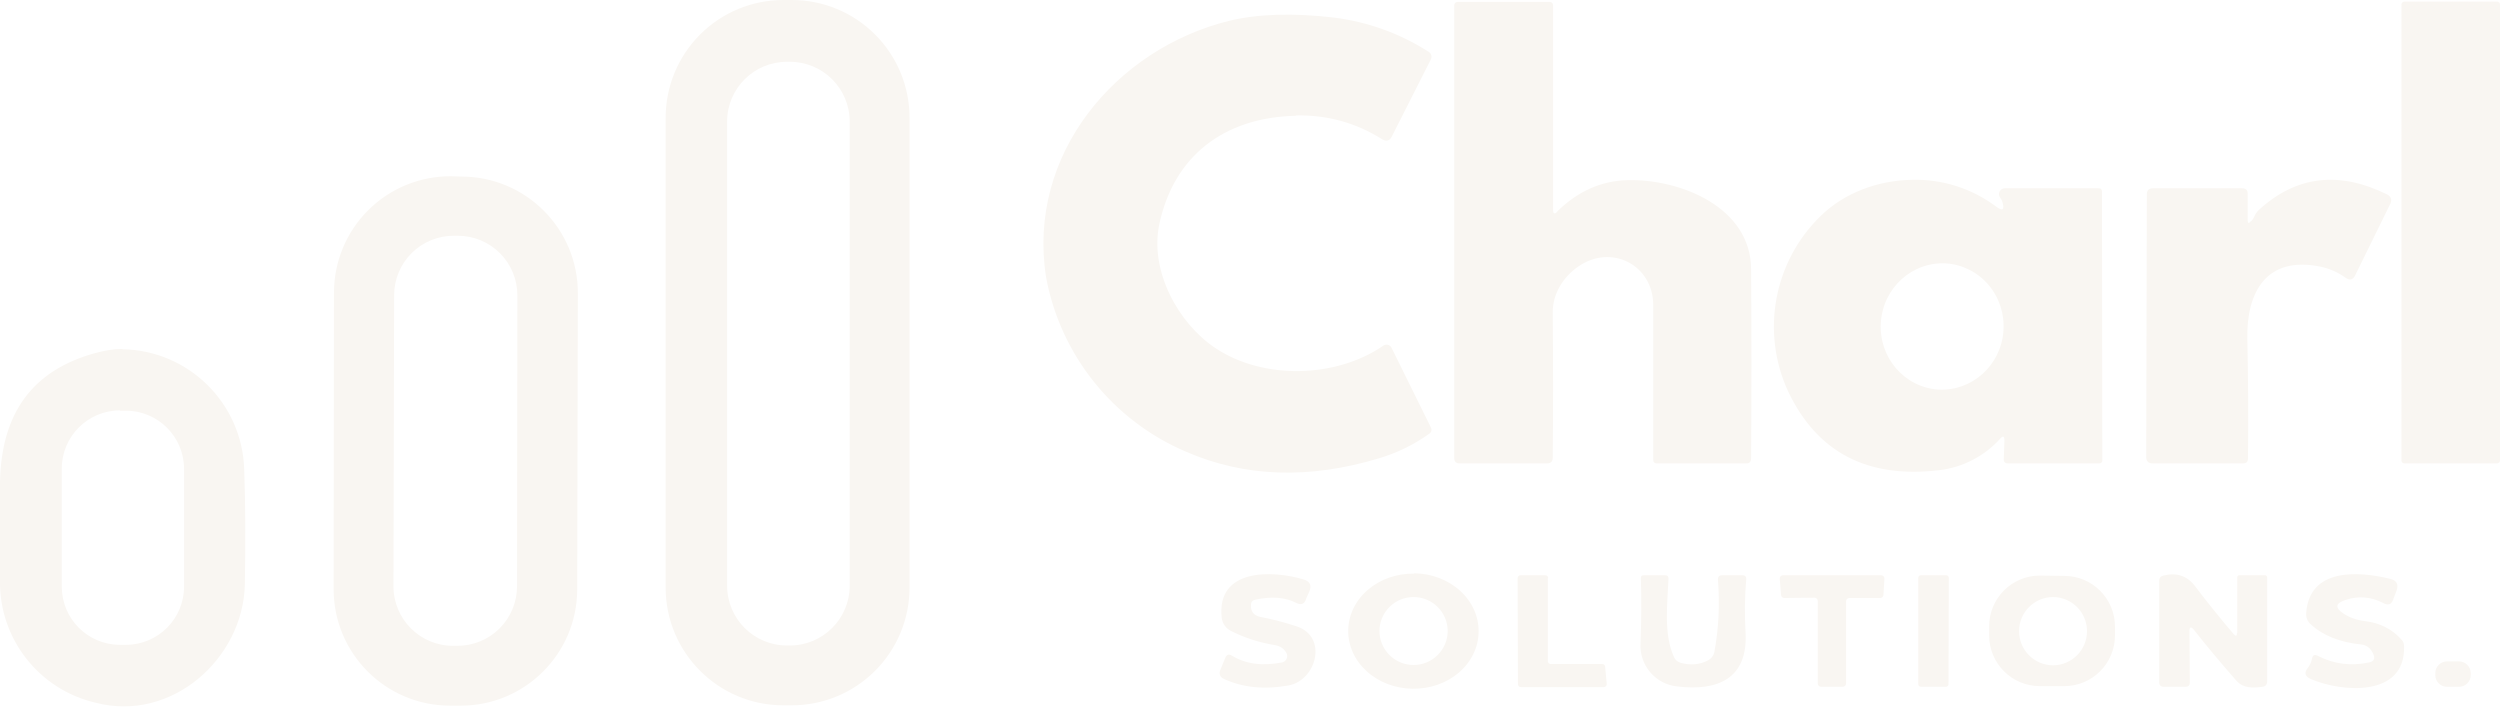
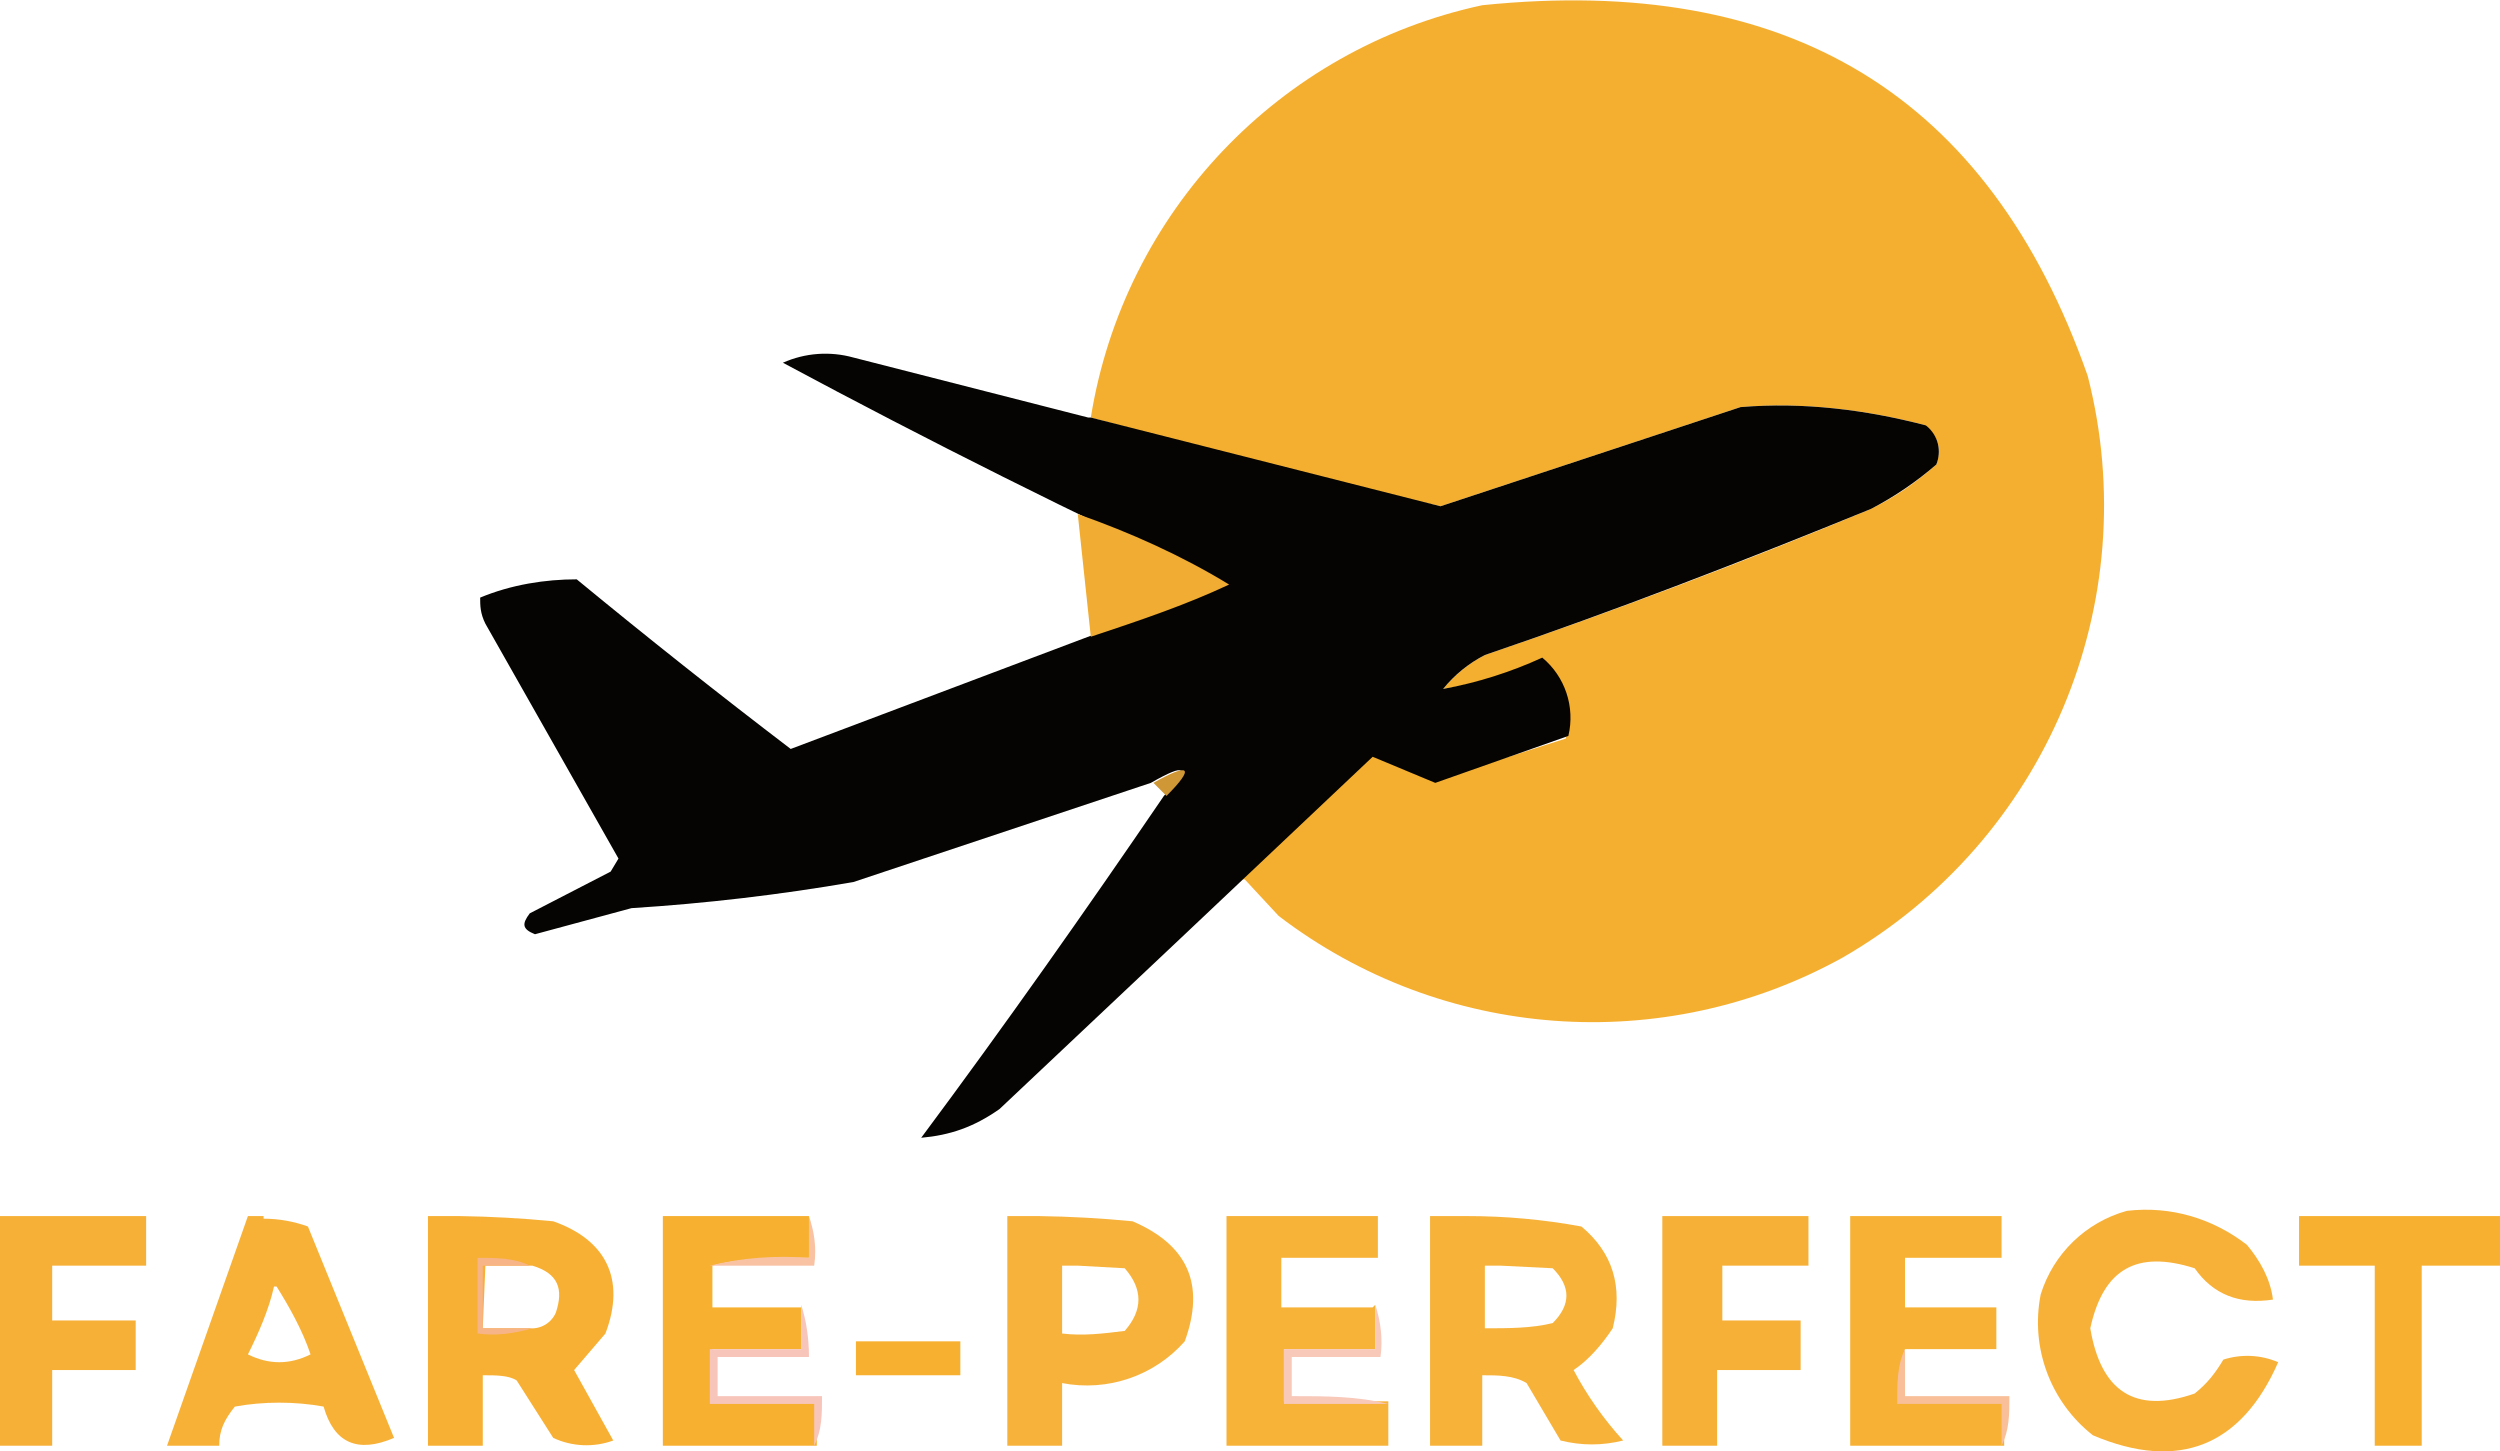
- <svg xmlns="http://www.w3.org/2000/svg" xml:space="preserve" viewBox="0 0 76.88 21.72">
-   <path fill="#f9f6f2" d="M24.09 0a3.62 3.62 0 0 0-3.62 3.63v14.44a3.62 3.62 0 0 0 3.62 3.62h.25a3.62 3.62 0 0 0 3.63-3.62V3.63A3.62 3.62 0 0 0 24.34 0zm.11 1.9h.09a1.84 1.84 0 0 1 1.84 1.83v14.28a1.84 1.84 0 0 1-1.84 1.84h-.09a1.84 1.84 0 0 1-1.84-1.84V3.73A1.84 1.84 0 0 1 24.2 1.9zm23.69 4.6q.95-.93 2.16-.96c1.62-.04 3.8.83 3.8 2.75q.02 2.92 0 5.8 0 .16-.14.16h-2.78a.1.1 0 0 1-.09-.1V9.38c0-1.22-1.28-1.9-2.31-1.18-.46.32-.79.84-.78 1.42q.02 2.36 0 4.45 0 .18-.17.18h-2.7q-.16 0-.16-.17V.16a.1.1 0 0 1 .1-.1h2.84a.1.1 0 0 1 .1.09v6.3q0 .19.13.06zm28.99 7.66a.09.09 0 0 1-.09.09h-2.84a.09.09 0 0 1-.1-.1v-14a.09.09 0 0 1 .1-.1h2.84a.09.09 0 0 1 .09.1zM39.85 3.56c-2.22.05-3.76 1.25-4.2 3.34-.3 1.43.58 3.04 1.72 3.8 1.46.98 3.7.94 5.17-.07a.17.17 59.3 0 1 .25.06L44 13.14q.06.12-.05.2-.7.5-1.53.75-3.24.98-5.95-.2a7.27 7.27 0 0 1-4.3-5.36c-.6-3.78 2.15-7.03 5.63-7.89q1.32-.32 3.22-.1 1.57.2 2.91 1.05a.18.18 29.4 0 1 .07.24L42.8 4.2q-.1.2-.3.08-1.21-.76-2.65-.73zM13.86 5.42A3.58 3.58 0 0 0 10.27 9l-.01 9.12a3.58 3.58 0 0 0 3.57 3.58h.34a3.58 3.58 0 0 0 3.58-3.57l.02-9.11a3.58 3.58 0 0 0-3.57-3.59zm.1 1.83h.12a1.83 1.83 0 0 1 1.83 1.84l-.01 8.94a1.83 1.83 0 0 1-1.84 1.83h-.13a1.83 1.83 0 0 1-1.83-1.83l.02-8.95a1.83 1.83 0 0 1 1.84-1.83zm44.83-1.72c-1.05.02-2.07.4-2.8 1.11a4.75 4.75 0 0 0-1 5.4c.89 1.87 2.43 2.68 4.64 2.42a3 3 0 0 0 1.88-.97c.09-.1.13-.08.13.06l-.02.58a.11.11 1.3 0 0 .11.12h2.82a.09.09 0 0 0 .1-.1l-.01-8.26c0-.06-.03-.1-.1-.1h-2.89a.18.18 0 0 0-.14.29c.03.04.06.09.07.14.07.24 0 .28-.2.13a4.13 4.13 0 0 0-2.6-.82zm1.06 2.57a1.9 1.94 3.8 0 1 1.76 2.07 1.9 1.94 3.8 0 1-2.01 1.81 1.9 1.94 3.8 0 1-1.76-2.06 1.9 1.94 3.8 0 1 2.01-1.82zm9.38-1.3q.05-.05.08-.11.05-.13.15-.23 1.72-1.58 3.95-.48.18.1.1.28l-1.08 2.2q-.1.22-.3.08-.35-.25-.77-.34c-1.66-.34-2.28.78-2.25 2.22q.04 1.84.02 3.68 0 .15-.15.15H66.2q-.2 0-.2-.2l.02-8.08q0-.18.19-.18h2.74q.17 0 .17.16v.81q0 .17.1.04zM3.77 10.73c-.28 0-.56.05-.85.13C1 11.39.04 12.7 0 14.83v3.01a3.8 3.8 0 0 0 2.94 3.77c2.33.61 4.54-1.35 4.59-3.64.02-1.27.02-2.45-.02-3.53a3.81 3.81 0 0 0-3.75-3.7zm-.08 1.9h.19a1.79 1.79 0 0 1 1.78 1.78v3.63a1.79 1.79 0 0 1-1.78 1.79h-.2a1.79 1.79 0 0 1-1.78-1.79v-3.63a1.79 1.79 0 0 1 1.79-1.79zm36.18 6.63c.98.32.61 1.67-.25 1.82q-1.13.2-2-.21-.15-.08-.1-.25l.16-.39q.06-.15.2-.07.63.39 1.55.21a.2.2 0 0 0 .13-.29q-.11-.2-.35-.24-.73-.12-1.36-.44a.52.52 10.1 0 1-.28-.4c-.17-1.53 1.56-1.47 2.52-1.18q.3.09.17.38l-.09.2q-.07.26-.31.14-.5-.26-1.25-.1-.14.03-.14.16-.02.3.28.37.54.1 1.12.29zm3.62-1.62a2 1.77.7 0 0-2.03 1.74 2 1.77.7 0 0 1.98 1.8 2 1.77.7 0 0 2.03-1.75 2 1.77.7 0 0-1.98-1.8zm-.02.72a1.05 1.05 0 0 1 1.05 1.04 1.05 1.05 0 0 1-1.05 1.05 1.05 1.05 0 0 1-1.05-1.05 1.05 1.05 0 0 1 1.05-1.04zm4.13-.59v2.57a.09.09 0 0 0 .08.08h1.58a.09.09 0 0 1 .1.07l.05.54a.09.09 0 0 1-.09.1h-2.54a.09.09 0 0 1-.1-.1l-.01-3.25a.09.09 0 0 1 .08-.09h.76a.09.09 0 0 1 .1.08zm4.07 2.61q.47.13.85-.07a.38.38-8.4 0 0 .2-.26q.2-1.08.11-2.22-.01-.14.13-.14h.62q.13 0 .12.13-.07.78-.02 1.65c.07 1.4-.86 1.79-2.1 1.64a1.26 1.26 0 0 1-1.13-1.34q.04-1.05.01-2 0-.08.09-.08h.66q.1 0 .1.1c-.03.76-.16 1.7.17 2.42q.06.13.2.17zm4.13-2-.93.01a.1.1 0 0 1-.1-.1l-.04-.5a.1.1 0 0 1 .1-.1h3.02a.1.1 0 0 1 .1.1l-.03.5a.1.1 0 0 1-.1.1h-.95a.1.1 0 0 0-.1.1v2.53a.1.1 0 0 1-.1.1H56a.1.1 0 0 1-.1-.1v-2.54a.1.1 0 0 0-.1-.1zm4.12 2.66a.08.08 0 0 1-.08.08h-.77a.08.08 0 0 1-.08-.08v-3.27a.08.08 0 0 1 .09-.08h.76a.08.08 0 0 1 .09.08zm2.81-3.34a1.56 1.56 0 0 0-1.56 1.57v.27a1.56 1.56 0 0 0 1.56 1.56h.75a1.56 1.56 0 0 0 1.56-1.56v-.27a1.56 1.56 0 0 0-1.56-1.56zm.4.66a1.05 1.05 0 0 1 1.05 1.05 1.05 1.05 0 0 1-1.04 1.05 1.05 1.05 0 0 1-1.05-1.05 1.05 1.05 0 0 1 1.05-1.05zm5.67 1.11v-1.72a.06.06 0 0 1 .06-.06h.8a.07.07 0 0 1 .06.06v3.2q0 .15-.14.17c-.29.04-.59.05-.8-.18q-.73-.83-1.32-1.58-.13-.15-.13.05l.01 1.58q0 .13-.13.13h-.67q-.14 0-.14-.14v-3.12q0-.13.13-.16.6-.15.96.31.6.79 1.2 1.49.1.11.1-.03zm4.12.53a.42.42 0 0 0-.3-.18q-1-.1-1.57-.63-.14-.13-.13-.33c.09-1.4 1.6-1.3 2.58-1.06q.3.07.2.36l-.11.29q-.08.21-.29.1-.57-.3-1.17-.1-.47.15-.06.42.27.18.65.23.7.08 1.14.58.07.08.07.19c.05 1.59-1.93 1.42-2.87 1.01q-.27-.12-.09-.34.1-.13.13-.29.03-.16.18-.08.74.38 1.58.2.27-.06.06-.37zm3.06.75a.36.36 0 0 1-.36.37h-.37a.36.36 0 0 1-.36-.36v-.06a.36.36 0 0 1 .36-.36h.37a.36.36 0 0 1 .36.36z" />
+ <svg xmlns="http://www.w3.org/2000/svg" xml:space="preserve" viewBox="0 0 95.8 55.6">
+   <g fill-rule="evenodd" clip-rule="evenodd" image-rendering="optimizeQuality" shape-rendering="geometricPrecision" text-rendering="geometricPrecision">
+     <path fill="#f5af30" d="m47.6 33.7 5-4.8c.8.4 1.6.8 2.4 1l5-1.6a3 3 0 0 0-.9-3 16 16 0 0 1-3.8 1.1c.4-.5 1-1 1.6-1.3 5-1.7 10-3.6 14.8-5.6 1-.5 1.7-1 2.5-1.7.2-.6.1-1-.4-1.5-2.3-.6-4.7-.9-7.1-.7l-11.5 3.8c-4.5-1-9-2.2-13.4-3.4A19.3 19.3 0 0 1 56.8.2C68.5-1 76.2 3.6 80 14.4a20 20 0 0 1-9.4 22.3A19.8 19.8 0 0 1 49 35.1l-1.3-1.4z" />
+     <path fill="#050403" d="m41.8 16 13.4 3.4 11.5-3.8c2.4-.2 4.8.1 7.1.7.5.4.6 1 .4 1.5a13 13 0 0 1-2.5 1.7c-4.9 2-9.8 3.9-14.8 5.6a5 5 0 0 0-1.6 1.3 16 16 0 0 0 3.8-1.2 3 3 0 0 1 1 3L55 30l-2.4-1a8356.8 8356.8 0 0 1-14.3 13.5c-1 .7-1.9 1-3 1.1 3.2-4.3 6.3-8.7 9.3-13.1 1-1.1.9-1.3-.5-.5l-11.4 3.8a79 79 0 0 1-8.5 1l-3.7 1c-.5-.2-.5-.4-.2-.8l3.1-1.6.3-.5-5.1-9c-.2-.4-.2-.7-.2-1 1.2-.5 2.5-.7 3.7-.7a278 278 0 0 0 8.2 6.5A48154 48154 0 0 0 47 22.4a331 331 0 0 1-17-8.5 4 4 0 0 1 2.7-.2l9 2.3z" />
+     <path fill="#f0ac33" d="M41.3 19.7c2 .7 4 1.6 5.8 2.7-1.7.8-3.5 1.4-5.3 2l-.5-4.7z" />
+     <path fill="#cf9735" d="m44.7 30.5-.5-.5c1.4-.8 1.6-.6.5.5z" />
+     <path fill="#f7b138" d="M81.5 46.4c1.7-.2 3.3.3 4.6 1.3.5.6.9 1.3 1 2.1-1.3.2-2.3-.2-3-1.2-2.2-.7-3.5 0-4 2.3.4 2.4 1.7 3.3 4 2.5.5-.4.8-.8 1.1-1.3a3 3 0 0 1 2.1.1c-1.4 3.2-3.8 4.2-7.1 2.8a5.5 5.5 0 0 1-2-5.4 4.8 4.8 0 0 1 3.3-3.2z" />
+     <path fill="#f7b037" d="M0 46.6h5.6v1.9H2v2.1h3.2v1.9H2v2.9H0v-8.8z" />
+     <path fill="#f7b137" d="M10.1 46.6h-.6l-3.1 8.8h2c0-.6.2-1 .6-1.5 1.1-.2 2.3-.2 3.4 0 .4 1.4 1.3 1.8 2.7 1.2L11.8 47a5 5 0 0 0-1.7-.3zm.5 2.7c.5.8 1 1.7 1.3 2.6-.8.4-1.6.4-2.4 0 .4-.8.8-1.7 1-2.6z" />
+     <path fill="#f7b034" d="M17.6 46.6h-1.2v8.8h2.1v-2.7c.5 0 1 0 1.3.2l1.4 2.2a3 3 0 0 0 2.3.1L22 52.5l1.2-1.4c.8-2.1 0-3.6-2-4.3a43 43 0 0 0-3.6-.2zm1 1.9h1.8c1 .3 1.2.9.9 1.8a1 1 0 0 1-1 .6h-1.8z" />
+     <path fill="#f7b030" d="M31 46.6v1.6c-1.3 0-2.6 0-3.7.3v1.6h3.4v1.6h-3.4v2h4v1.7h-5.9v-8.8H31z" />
+     <path fill="#f7b23b" d="M39.8 46.6h-1.2v8.8h2.1V53a5 5 0 0 0 4.7-1.6c.8-2.2.1-3.7-2-4.6a43 43 0 0 0-3.6-.2zm1.5 1.9 1.8.1c.7.8.7 1.6 0 2.4-.8.1-1.6.2-2.4.1v-2.6h.6z" />
+     <path fill="#f7b238" d="M52.7 50v1.7h-3.5v2h4v1.7H47v-8.8h5.8v1.6h-3.7v1.9h3.5z" />
+     <path fill="#f7b23a" d="M56.2 46.6h-1.4v8.8h2v-2.7c.6 0 1.2 0 1.7.3l1.3 2.2c.8.2 1.6.2 2.4 0a13 13 0 0 1-1.9-2.7c.6-.4 1.1-1 1.5-1.6.4-1.6 0-2.9-1.2-3.9a24 24 0 0 0-4.4-.4zm1.3 1.9 2 .1c.7.7.7 1.4 0 2.1-.8.2-1.7.2-2.6.2v-2.4h.6z" />
+     <path fill="#f7b037" d="M63.8 46.6h5.5v1.9H66v2.1h3v1.9h-3.2v2.9h-2.1v-8.8z" />
+     <path fill="#f7b134" d="M73 51.7c-.2.6-.3 1.3-.2 2h4v1.7h-5.9v-8.8h5.8v1.6H73v1.9h3.5v1.6H73z" />
+     <path fill="#f7b030" d="M88.1 46.6h7.7v1.9h-3v6.9H91v-6.9h-2.9v-1.9z" />
+     <path fill="#f8c2a3" d="M31 46.6c.2.6.3 1.2.2 1.9h-4c1.2-.3 2.5-.4 3.8-.3v-1.6z" />
+     <path fill="#f7b486" d="M20.4 48.5h-1.9v2.4h1.9c-.7.2-1.4.3-2.1.2v-2.9c.7 0 1.4 0 2 .3z" />
+     <path fill="#f7b030" d="M32.8 51.4h4v1.3h-4v-1.3z" />
+     <path fill="#f8c5bb" d="M30.7 50c.2.6.3 1.3.3 2h-3.5v1.5h4c0 .7 0 1.3-.3 1.9v-1.6h-4v-2.1h3.5V50z" />
+     <path fill="#f8c8b9" d="M52.7 50c.2.6.3 1.3.2 2h-3.4v1.5c1.3 0 2.5 0 3.7.3h-4v-2.1h3.5V50z" />
+     <path fill="#f8bf99" d="M73 51.7v1.8h4c0 .7 0 1.3-.3 1.9v-1.6h-4c0-.8 0-1.5.3-2.1z" />
+   </g>
</svg>
